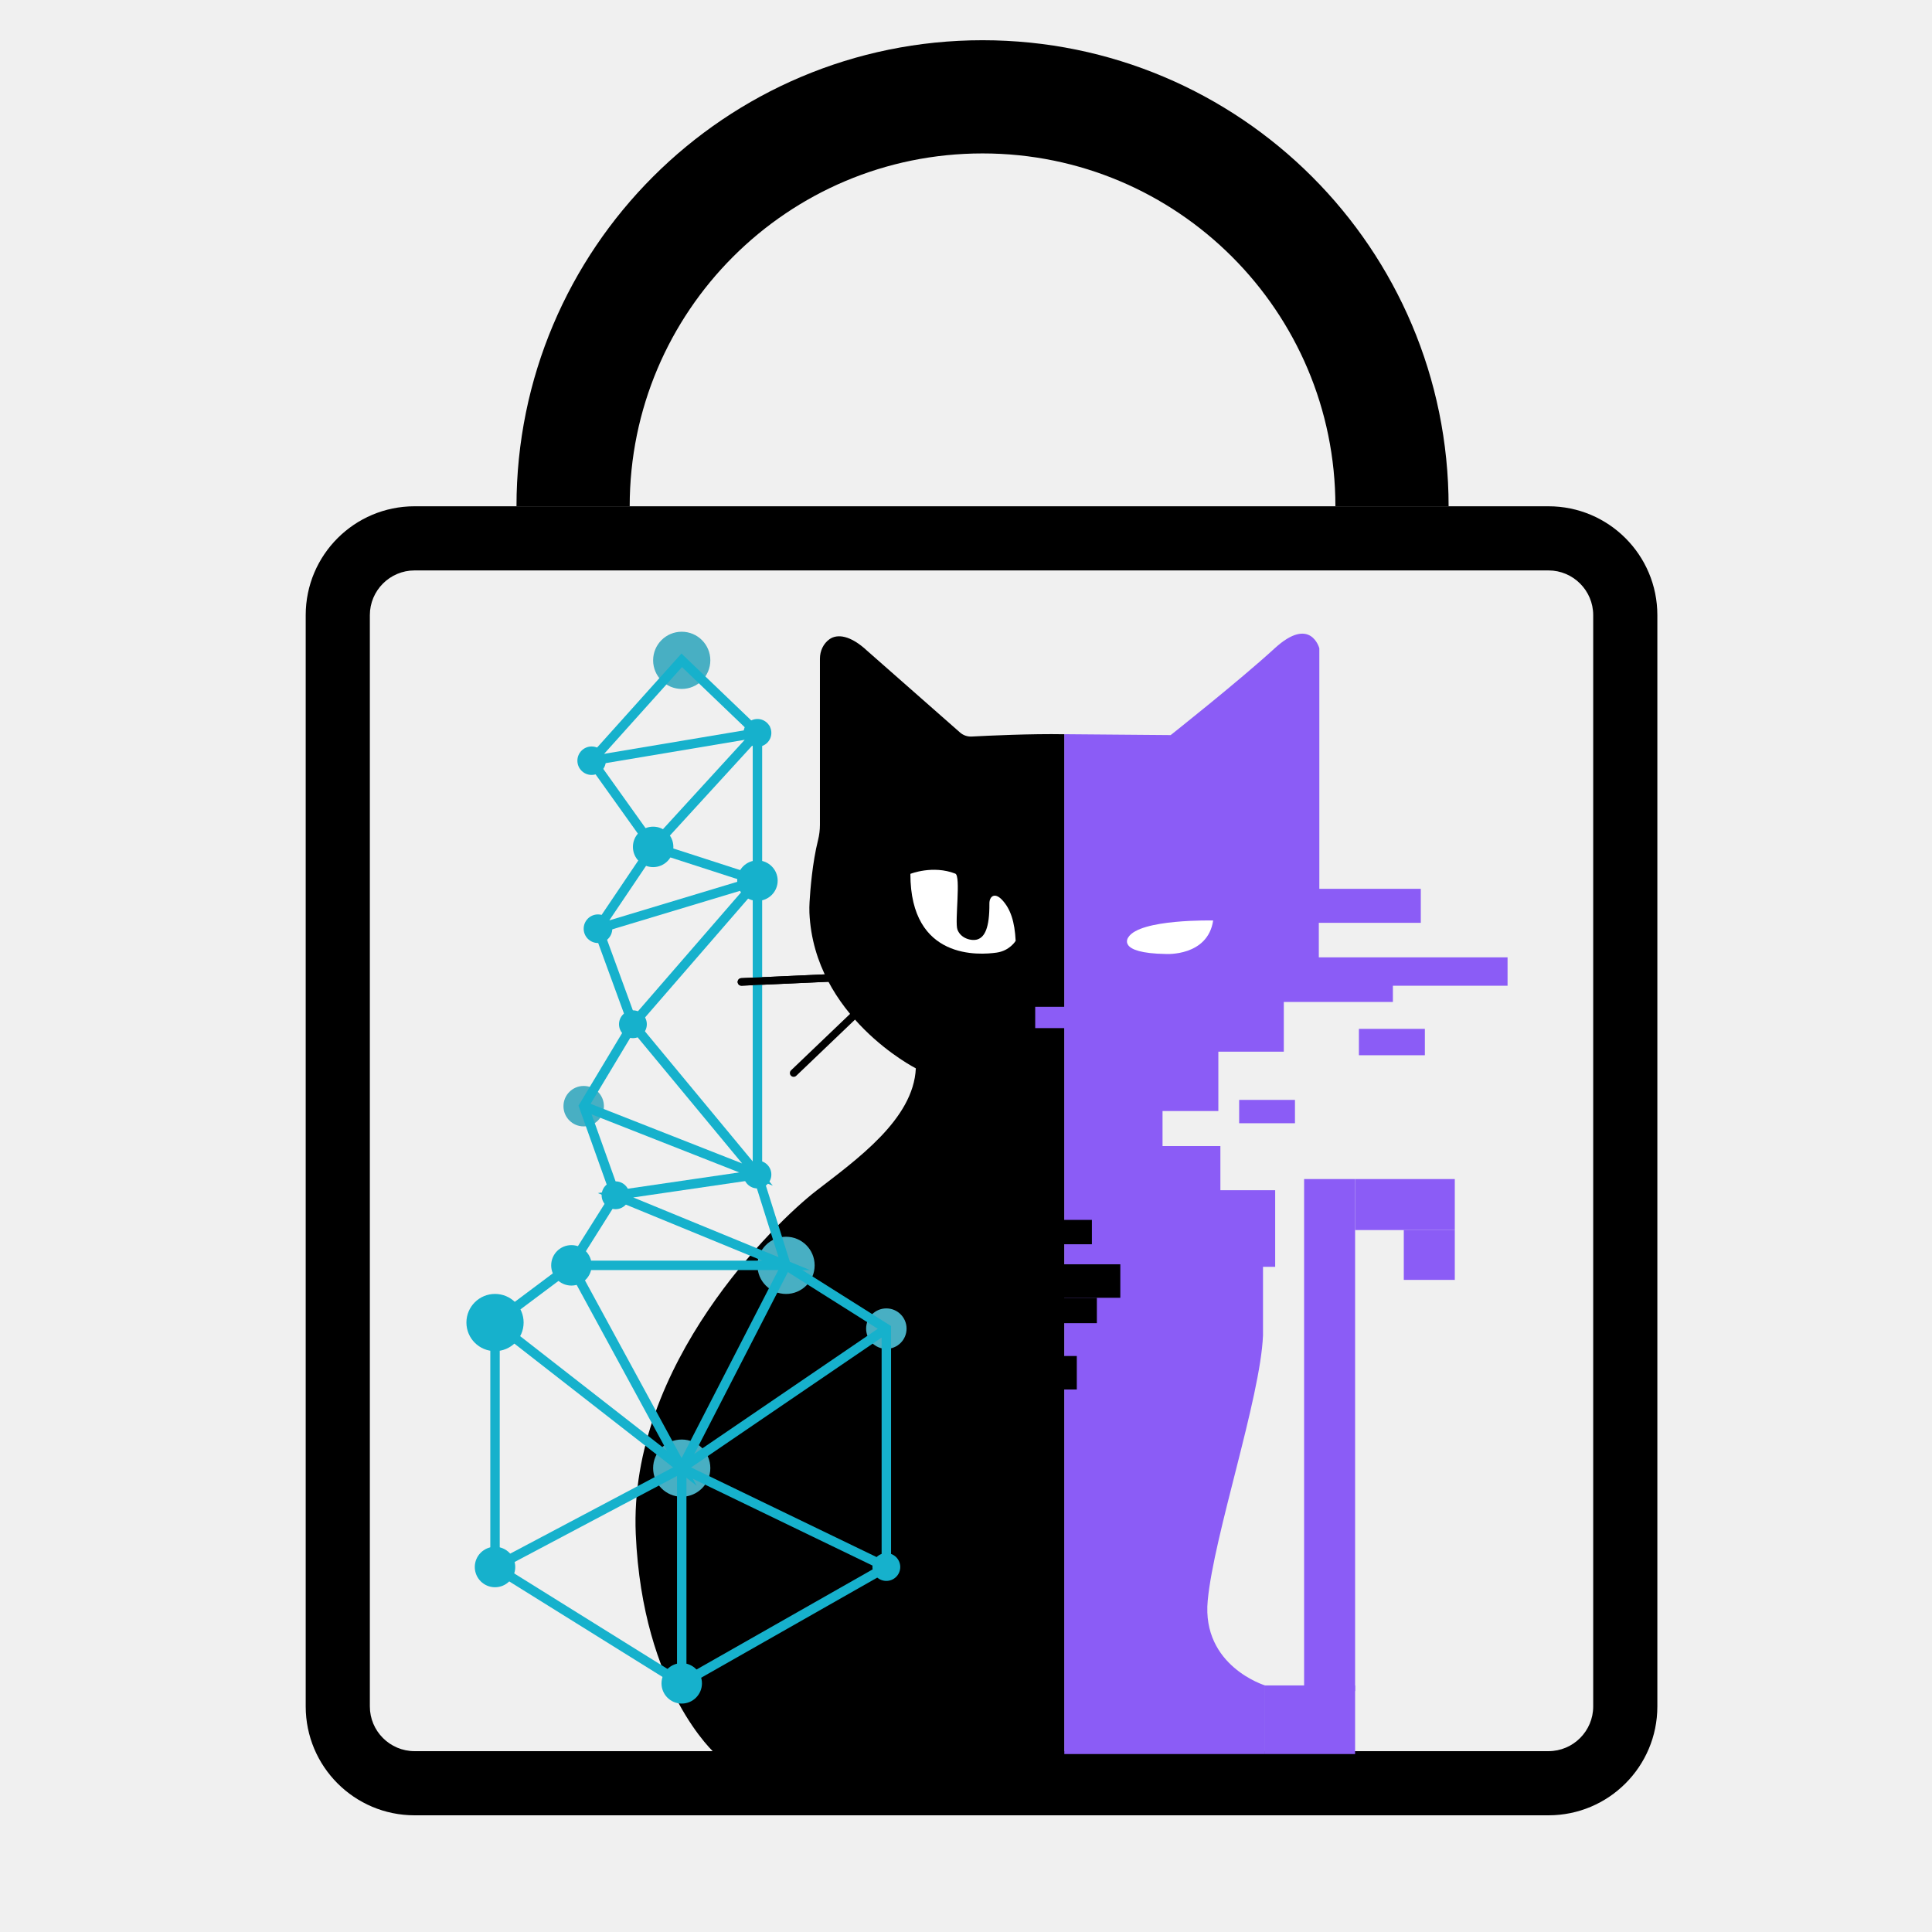
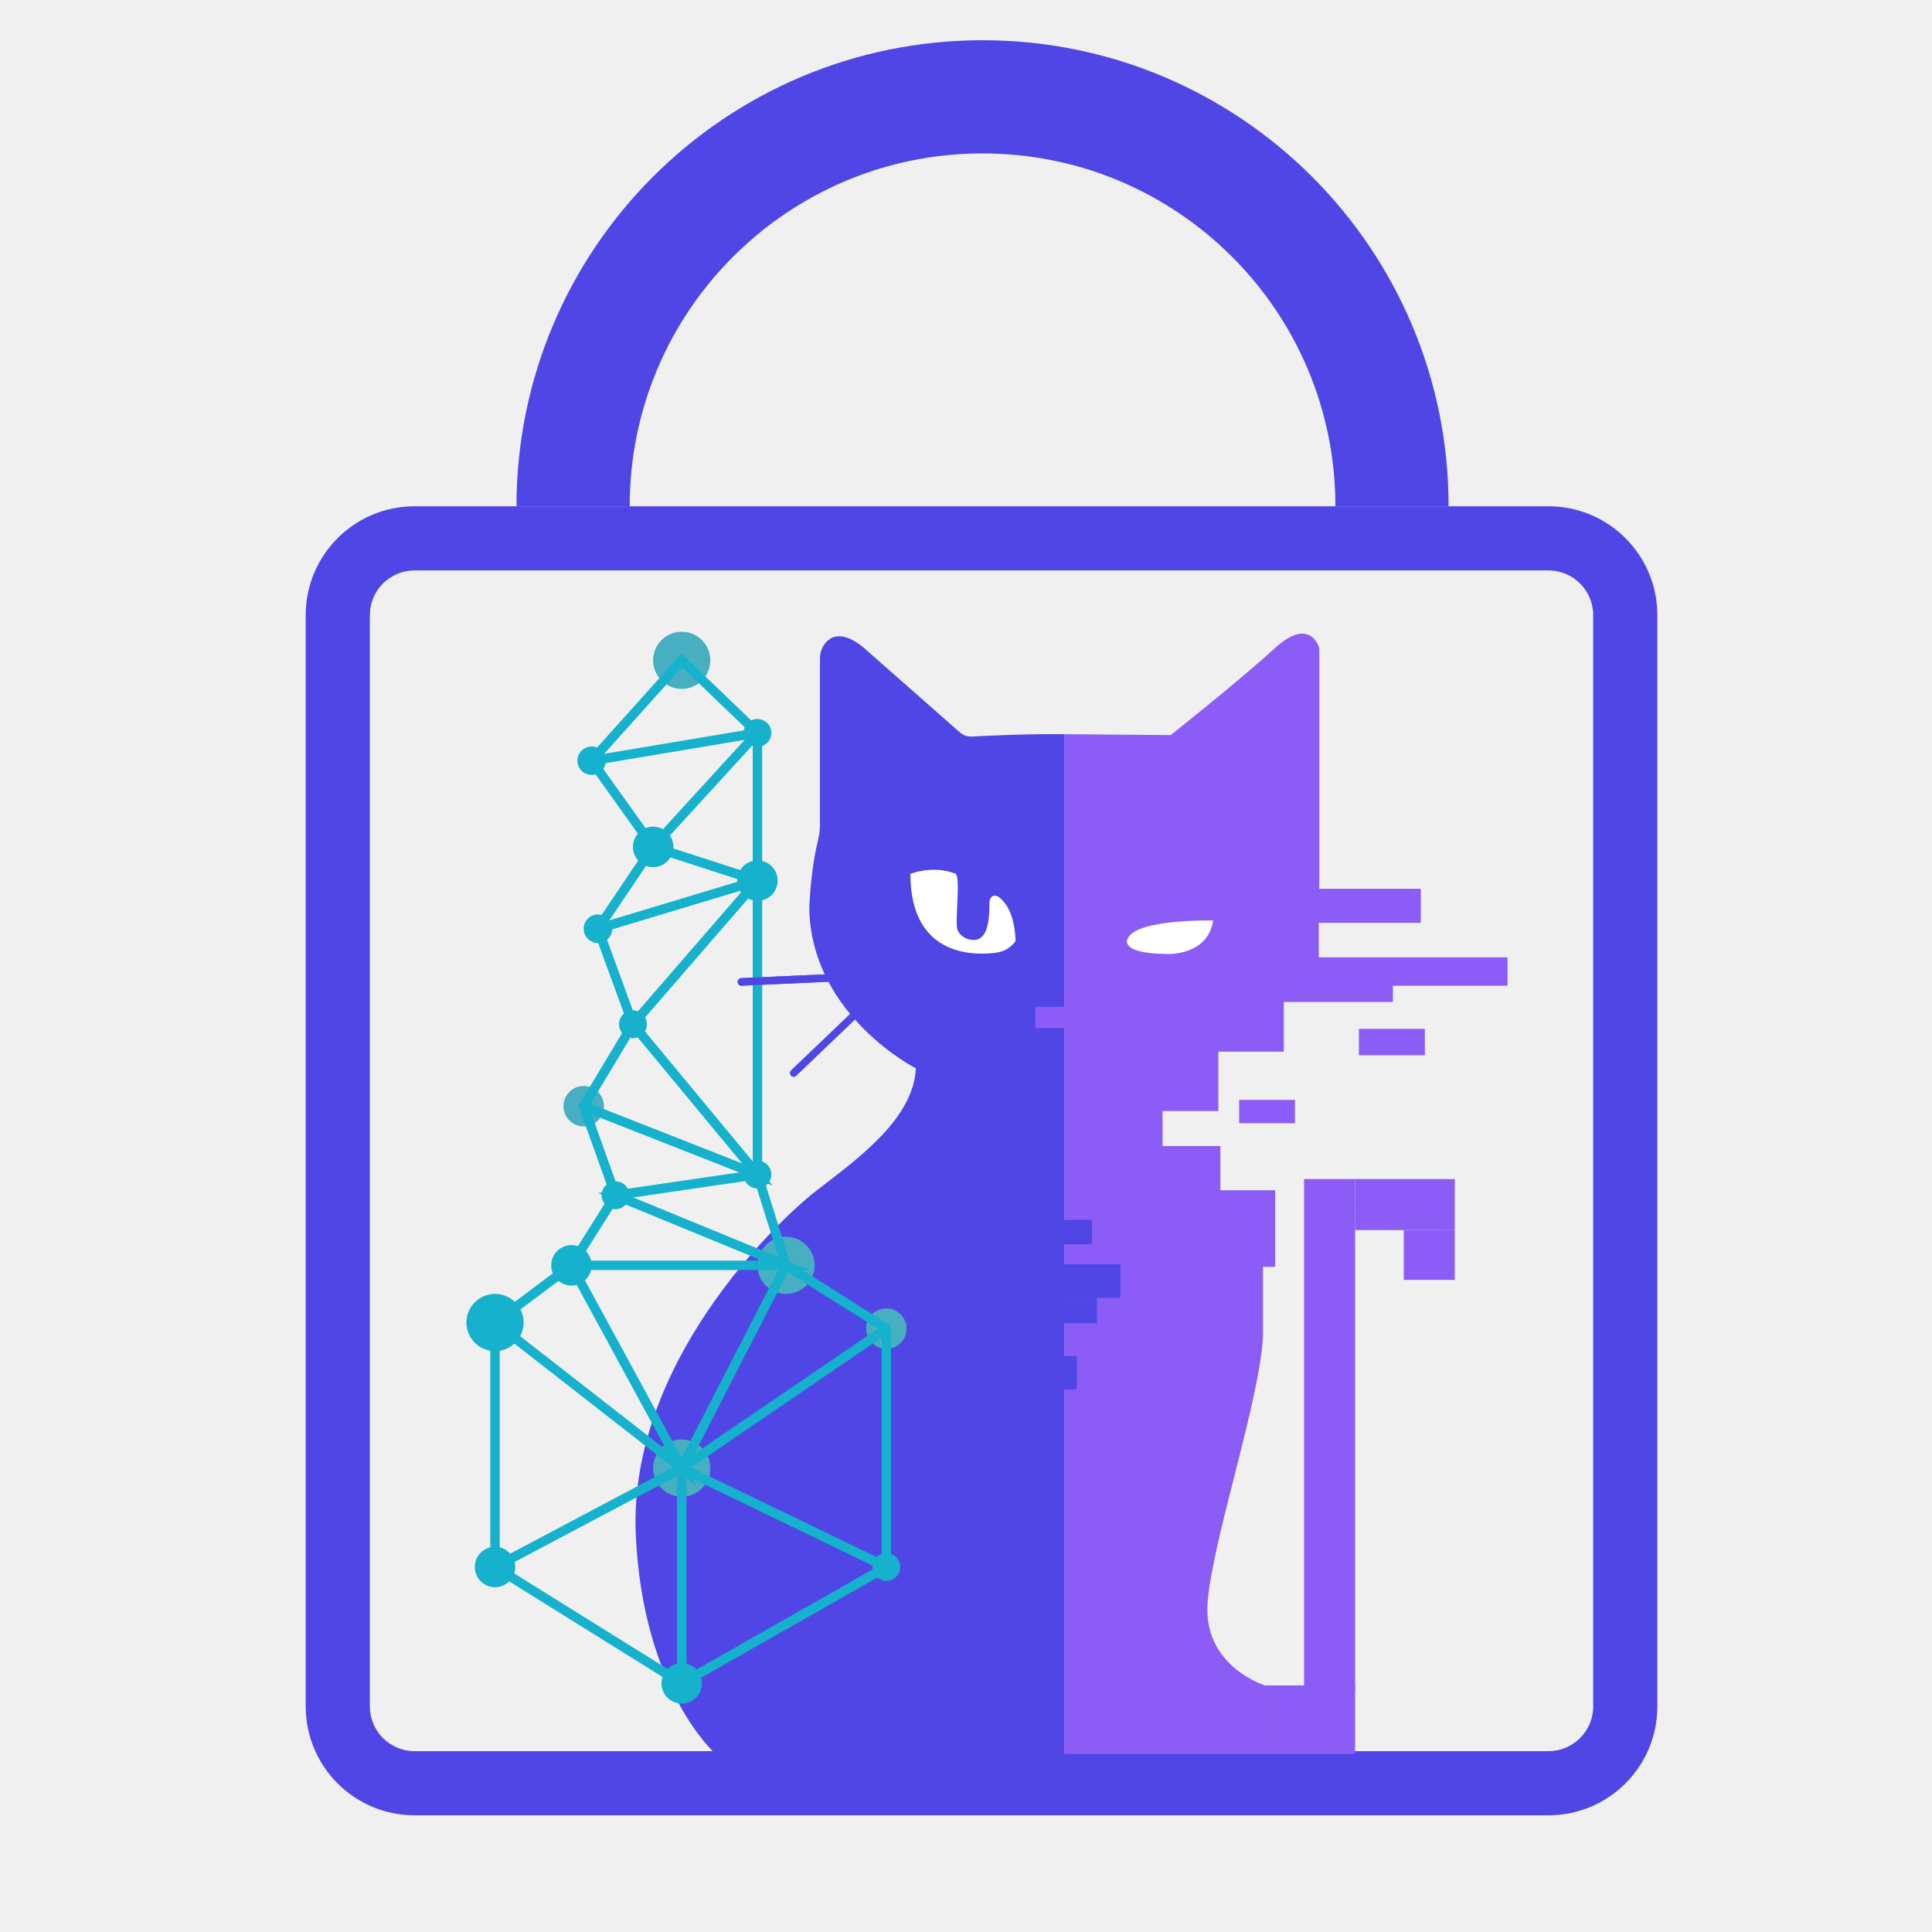
<svg xmlns="http://www.w3.org/2000/svg" viewBox="0 0 1024 1024">
  <defs>
    <style>
      .cls-1 {
        stroke-linecap: round;
        stroke-width: 4px;
      }

      .cls-1, .cls-2 {
-         stroke: currentColor;
+         stroke: #4F46E5;
      }

      .cls-1, .cls-2, .cls-3 {
        stroke-miterlimit: 10;
      }

      .cls-1, .cls-4 {
-         fill: currentColor;
+         fill: #4F46E5;
      }

      .cls-5 {
        fill: #fff;
      }

      .cls-2 {
        stroke-width: 60px;
      }

      .cls-2, .cls-3 {
        fill: none;
      }

      .cls-3 {
        stroke: #16b1cc;
        stroke-width: 5px;
      }

      .cls-6 {
        fill: #8B5CF6;
      }

      .cls-7 {
        fill: #16b1cc;
      }

      .cls-8 {
        fill: #48afc3;
      }
    </style>
  </defs>
  <g id="lock">
    <path class="cls-4" d="M820.73,302.34c13.07,0,23.7,10.63,23.7,23.7v578.41c0,13.07-10.63,23.7-23.7,23.7H219.73c-13.07,0-23.7-10.63-23.7-23.7V326.04c0-13.07,10.63-23.7,23.7-23.7h601M820.73,268.34H219.73c-31.87,0-57.7,25.83-57.7,57.7v578.41c0,31.87,25.83,57.7,57.7,57.7h601c31.87,0,57.7-25.83,57.7-57.7V326.04c0-31.87-25.83-57.7-57.7-57.7h0Z" />
    <path class="cls-2" d="M303.75,268.34c0-119.86,97.16-217.02,217.02-217.02s217.02,97.16,217.02,217.02" />
  </g>
  <g id="glitch_cat" data-name="glitch cat">
    <path class="cls-6" d="M564.07,389.15v540.53h106.43v-36.37s-33.62-10.22-30.39-44.91c3.23-34.69,27.97-107.57,29.31-140.65v-36.3h6.45v-40.61h-29.04v-23.4h-30.66v-18.56h29.58v-31.46h34.69v-26.35h57.82v-8.61h60.78v-15.06h-100.04v-18.29h54.05v-18.02h-53.78v-127.47s-4.57-17.48-23.66,0c-19.09,17.48-55.13,45.99-55.13,45.99l-56.41-.47Z" />
    <rect class="cls-6" x="656.78" y="582.97" width="29.58" height="12.37" />
    <rect class="cls-6" x="720.25" y="545.32" width="34.96" height="13.98" />
    <rect class="cls-6" x="670.5" y="893.31" width="47.73" height="36.37" />
    <rect class="cls-6" x="569.05" y="747.08" width="271.34" height="27.03" transform="translate(-55.88 1465.31) rotate(-90)" />
    <rect class="cls-6" x="718.23" y="624.93" width="52.84" height="27.03" />
    <rect class="cls-6" x="744.35" y="651.65" width="26.42" height="27.03" transform="translate(1422.72 -92.4) rotate(90)" />
    <path class="cls-5" d="M643,487.88s-38.93-.94-44.98,8.94c0,0-6.52,8.4,19.9,8.81,0,0,22.19,1.41,25.08-17.75Z" />
  </g>
  <g id="normal_cat" data-name="normal cat">
    <path class="cls-4" d="M564.07,389.15v540.53h-184.75s-38.72-33.88-42.35-116.58c-3.95-90.03,74.22-165.39,95.6-181.92,21.38-16.54,51.63-37.92,52.84-64.94,0,0-53.96-27.37-56.4-82.5-.08-1.9-.03-3.81.08-5.72.36-6.24,1.48-20.75,4.49-32.76.66-2.65,1-5.37,1-8.1v-88.06c0-4.06,1.8-8.01,5.12-10.34,4-2.8,10.92-2.24,19.99,6.23l49.17,43.27c1.7,1.48,3.91,2.24,6.16,2.12,8.61-.46,31.41-1.54,49.05-1.22Z" />
    <line class="cls-1" x1="456.42" y1="534.54" x2="420.65" y2="568.74" />
    <line class="cls-1" x1="442.41" y1="518.2" x2="392.97" y2="520.44" />
    <path class="cls-5" d="M482.52,463.17s11.91-4.79,23.8-.13c3.09,1.21-.37,25.57,1.14,29.65,1.82,4.91,7.77,6.22,10.75,5.17,3.62-1.27,6.3-5.91,6.19-18.95-.03-3.73,2.72-6.15,6.66-2.02,4.61,4.85,6.76,11.76,7.26,21.78,0,0-3.09,5.24-10.08,6.23-8.81,1.25-45.72,4.26-45.72-41.73Z" />
    <rect class="cls-4" x="558.29" y="670.1" width="35.5" height="17.75" />
    <rect class="cls-4" x="545.86" y="687.85" width="35.5" height="13.45" />
    <rect class="cls-4" x="543.23" y="646.57" width="35.5" height="12.91" />
    <rect class="cls-4" x="535.23" y="718.71" width="35.5" height="17.75" />
    <rect class="cls-6" x="548.68" y="533.63" width="16.47" height="11.29" />
  </g>
  <g id="new_key" data-name="new key">
    <circle class="cls-7" cx="361.33" cy="892.21" r="10.72" />
    <circle class="cls-7" cx="262.37" cy="700.97" r="15.16" />
    <circle class="cls-7" cx="302.86" cy="670.66" r="10.72" />
    <circle class="cls-8" cx="361.33" cy="349.99" r="15.16" />
    <circle class="cls-7" cx="346.18" cy="448.87" r="10.72" />
    <circle class="cls-7" cx="316.94" cy="492.24" r="7.58" />
    <circle class="cls-7" cx="401.46" cy="466.76" r="10.72" />
    <circle class="cls-8" cx="416.62" cy="670.66" r="15.16" />
    <circle class="cls-8" cx="309.37" cy="586.3" r="10.72" />
    <circle class="cls-8" cx="469.78" cy="704.2" r="10.72" />
    <circle class="cls-7" cx="326.25" cy="633.52" r="7.37" />
    <circle class="cls-7" cx="313.57" cy="403.19" r="7.54" />
    <circle class="cls-7" cx="401.46" cy="388.45" r="7.37" />
    <circle class="cls-8" cx="361.33" cy="778.14" r="15.16" />
    <circle class="cls-7" cx="262.37" cy="830.55" r="10.72" />
    <circle class="cls-7" cx="335.46" cy="542.87" r="7.37" />
    <circle class="cls-7" cx="469.78" cy="830.55" r="7.37" />
    <circle class="cls-7" cx="401.46" cy="622.52" r="7.37" />
    <polygon class="cls-3" points="361.33 349.99 313.57 403.19 346.18 448.87 316.94 492.24 335.46 542.87 309.37 586.3 326.25 633.52 302.86 670.66 262.37 700.97 262.37 830.55 361.33 892.21 469.78 830.55 469.78 704.2 416.62 670.66 401.46 622.52 401.46 466.76 401.46 388.45 361.33 349.99" />
    <polyline class="cls-3" points="313.57 403.19 401.46 388.45 346.18 448.87 401.46 466.76 316.94 492.24" />
    <polyline class="cls-3" points="309.37 586.3 401.46 622.52 335.46 542.87 401.46 466.76" />
    <polyline class="cls-3" points="262.37 700.97 361.33 778.14 302.86 670.66 416.62 670.66 326.25 633.52 401.46 622.52" />
    <polyline class="cls-3" points="361.33 892.21 361.33 778.14 262.37 830.55" />
    <polyline class="cls-3" points="416.62 670.66 361.33 778.14 469.78 830.55" />
    <line class="cls-3" x1="469.78" y1="704.2" x2="361.33" y2="778.14" />
  </g>
  <g id="top_whiskers" data-name="top whiskers">
    <line class="cls-1" x1="442.41" y1="518.2" x2="392.97" y2="520.44" />
  </g>
</svg>
